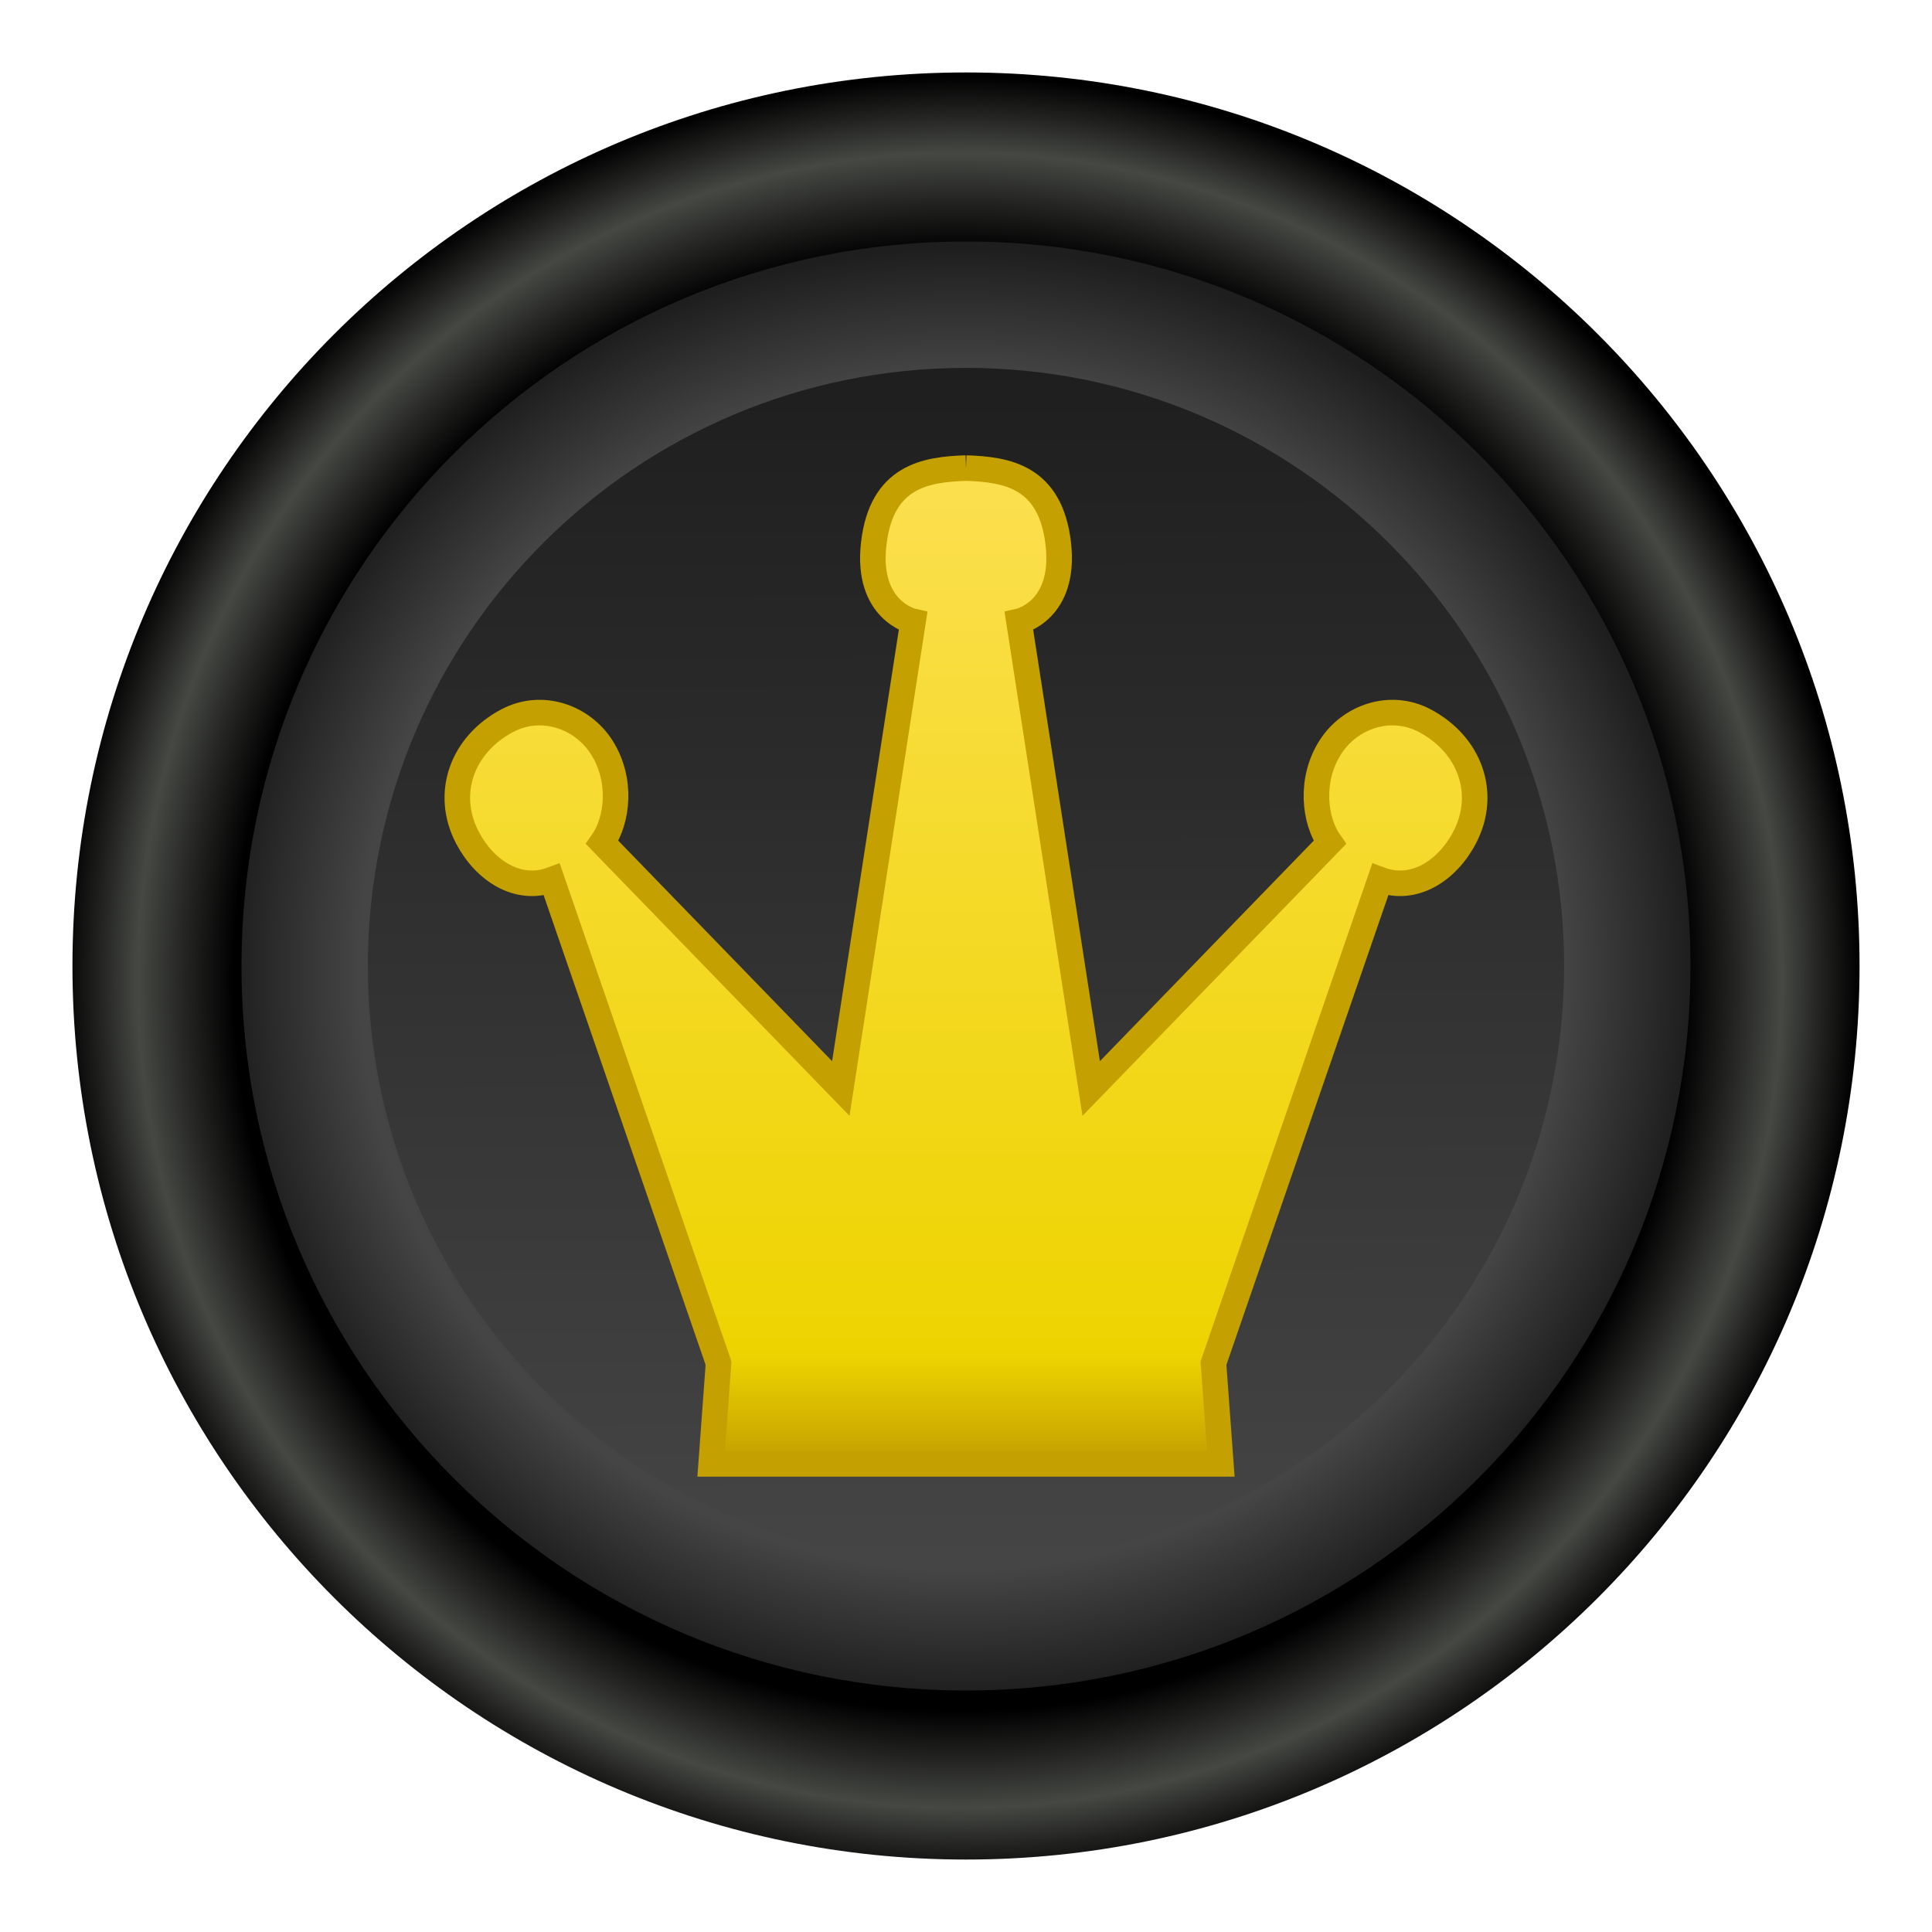
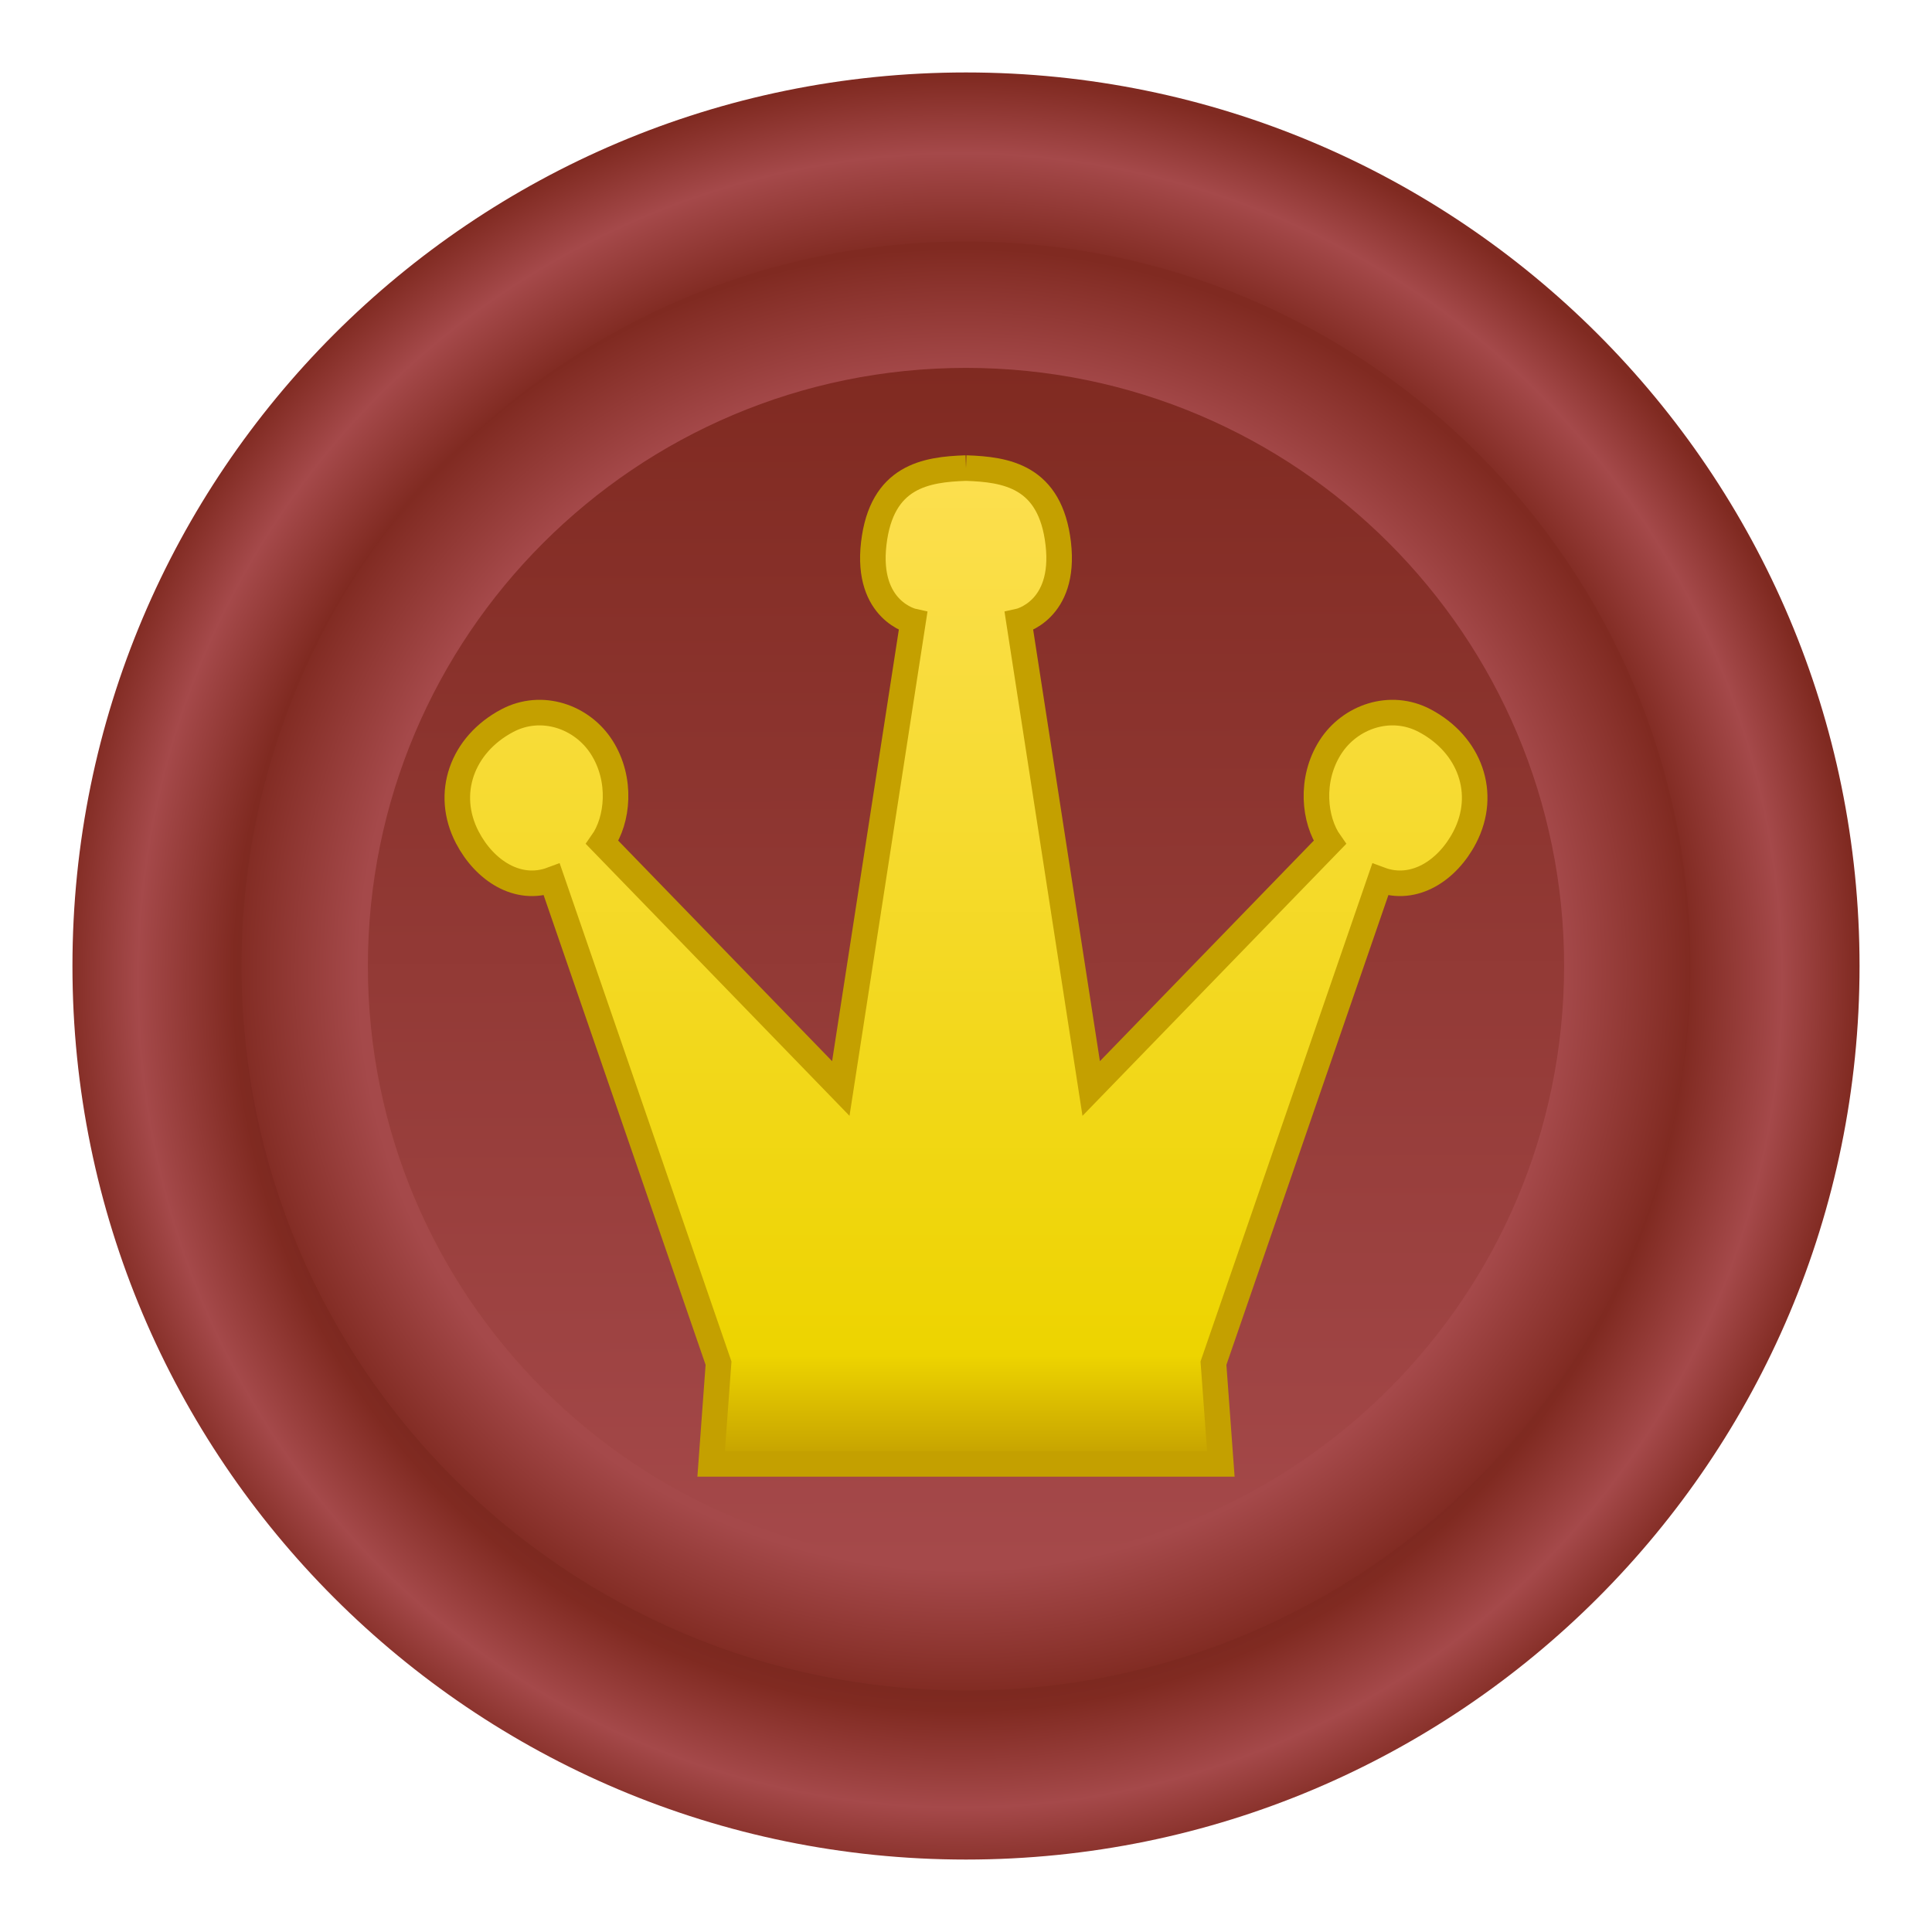
<svg xmlns="http://www.w3.org/2000/svg" xmlns:xlink="http://www.w3.org/1999/xlink" id="svg8" version="1.1" viewBox="0 0 160 160" height="160mm" width="160mm">
  <defs id="defs2">
-     <linearGradient id="linearGradient894">
-       <stop style="stop-color:#1e1e1e;stop-opacity:1" offset="0" id="stop890" />
-       <stop style="stop-color:#454545;stop-opacity:1" offset="0.824" id="stop896" />
-       <stop style="stop-color:#1e1e1e;stop-opacity:1" offset="1" id="stop892" />
-     </linearGradient>
-     <linearGradient id="linearGradient859">
-       <stop style="stop-color:#1e1e1e;stop-opacity:1" offset="0" id="stop855" />
-       <stop style="stop-color:#454545;stop-opacity:1" offset="1" id="stop857" />
-     </linearGradient>
-     <linearGradient id="linearGradient849">
-       <stop style="stop-color:#000000;stop-opacity:1" offset="0" id="stop845" />
-       <stop style="stop-color:#000000;stop-opacity:1" offset="0.808" id="stop897" />
-       <stop style="stop-color:#464844;stop-opacity:1" offset="0.915" id="stop921" />
-       <stop style="stop-color:#000000;stop-opacity:1" offset="1" id="stop847" />
-     </linearGradient>
-     <radialGradient xlink:href="#linearGradient849" id="radialGradient895" cx="99.508" cy="99.468" fx="99.508" fy="99.468" r="71.711" gradientUnits="userSpaceOnUse" gradientTransform="matrix(1.037661,0,-1.2401158e-6,1.04423,-23.76076,-22.67119)" />
-     <linearGradient xlink:href="#linearGradient859" id="linearGradient886" gradientUnits="userSpaceOnUse" gradientTransform="matrix(0.8255582,0,0,0.8255582,-162.5566,-161.0319)" x1="99.365" y1="158.469" x2="99.042" y2="38.471" />
-     <radialGradient xlink:href="#linearGradient894" id="radialGradient888" cx="79.557" cy="80.572" fx="79.557" fy="80.572" r="60" gradientUnits="userSpaceOnUse" gradientTransform="matrix(1.007736,0,2.5138656e-6,1,-0.6169543,2.4298776e-7)" />
    <linearGradient xlink:href="#linearGradient1624" id="linearGradient1628" x1="80.944" y1="34.147" x2="80.944" y2="116.366" gradientUnits="userSpaceOnUse" gradientTransform="translate(-0.9444666,4.617311)" />
    <linearGradient id="linearGradient1624">
      <stop style="stop-color:#fcdf4f;stop-opacity:1" offset="0" id="stop1620" />
      <stop style="stop-color:#edd400;stop-opacity:1" offset="0.894" id="stop1632" />
      <stop style="stop-color:#c4a000;stop-opacity:1" offset="1" id="stop1622" />
    </linearGradient>
+     <radialGradient xlink:href="#linearGradient849-6" id="radialGradient895-3" cx="99.508" cy="99.468" fx="99.508" fy="99.468" r="71.711" gradientUnits="userSpaceOnUse" gradientTransform="matrix(1.037661,0,-1.2401158e-6,1.04423,-183.0095,-36.67119)" />
+     <linearGradient id="linearGradient849-6">
+       <stop style="stop-color:#000000;stop-opacity:1" offset="0" id="stop845-7" />
+       <stop style="stop-color:#802a21;stop-opacity:1" offset="0.808" id="stop897-5" />
+       <stop style="stop-color:#a5494a;stop-opacity:1" offset="0.915" id="stop921-3" />
+       <stop style="stop-color:#802a21;stop-opacity:1" offset="1" id="stop847-5" />
+     </linearGradient>
+     <radialGradient xlink:href="#linearGradient894-2" id="radialGradient888-6" cx="79.557" cy="80.572" fx="79.557" fy="80.572" r="60" gradientUnits="userSpaceOnUse" gradientTransform="matrix(1.007736,0,2.5138656e-6,1,-159.8657,-14)" />
+     <linearGradient id="linearGradient894-2">
+       <stop style="stop-color:#9b2f27;stop-opacity:1" offset="0" id="stop890-9" />
+       <stop style="stop-color:#a5494a;stop-opacity:1" offset="0.824" id="stop896-1" />
+       <stop style="stop-color:#802a21;stop-opacity:1" offset="1" id="stop892-2" />
+     </linearGradient>
+     <linearGradient xlink:href="#linearGradient859-0" id="linearGradient886-7" gradientUnits="userSpaceOnUse" gradientTransform="matrix(0.8255582,0,0,0.8255582,-3.307863,-147.0319)" x1="99.365" y1="158.469" x2="99.042" y2="38.471" />
+     <linearGradient id="linearGradient859-0">
+       <stop style="stop-color:#802a21;stop-opacity:1" offset="0" id="stop855-9" />
+       <stop style="stop-color:#a5494a;stop-opacity:1" offset="1" id="stop857-3" />
+     </linearGradient>
  </defs>
  <g id="layer1">
-     <circle style="fill:url(#radialGradient895);fill-opacity:1;stroke:none;stroke-width:0.529;stroke-linecap:round;stroke-linejoin:round;paint-order:markers fill stroke" id="path833" cx="80" cy="80" r="74" />
-     <circle style="fill:url(#radialGradient888);fill-opacity:1;stroke:none;stroke-width:0.529;stroke-linecap:round;stroke-linejoin:round;paint-order:markers fill stroke" id="circle835" cx="80" cy="80" r="60" />
-     <circle style="fill:url(#linearGradient886);fill-opacity:1;stroke:none;stroke-width:0.529;stroke-linecap:round;stroke-linejoin:round;paint-order:markers fill stroke" id="circle884" cx="-80" cy="-80" r="49.533" transform="scale(-1)" />
+     <g id="g1624" transform="translate(159.2487,13.99999)">
+       <circle style="fill:url(#radialGradient895-3);fill-opacity:1;stroke:none;stroke-width:0.529;stroke-linecap:round;stroke-linejoin:round;paint-order:markers fill stroke" id="path833-6" cx="-79.249" cy="66" r="74" />
+       <circle style="fill:url(#radialGradient888-6);fill-opacity:1;stroke:none;stroke-width:0.529;stroke-linecap:round;stroke-linejoin:round;paint-order:markers fill stroke" id="circle835-0" cx="-79.249" cy="66" r="60" />
+       <circle style="fill:url(#linearGradient886-7);fill-opacity:1;stroke:none;stroke-width:0.529;stroke-linecap:round;stroke-linejoin:round;paint-order:markers fill stroke" id="circle884-6" cx="79.249" cy="-66" r="49.533" transform="scale(-1)" />
+     </g>
    <path id="use1615" style="color:#000000;display:inline;overflow:visible;visibility:visible;fill:url(#linearGradient1628);fill-opacity:1;fill-rule:evenodd;stroke:#c4a000;stroke-width:2.117;stroke-linecap:butt;stroke-linejoin:miter;stroke-miterlimit:4;stroke-dasharray:none;stroke-dashoffset:0;stroke-opacity:1;marker:none;enable-background:accumulate" d="m 80,38.764 c 3.334,0.111 6.99,0.662 7.64,6.253 0.65,5.591 -3.255,6.443 -3.255,6.443 l 5.983,38.685 19.761,-20.377 c -1.291,-1.828 -1.67,-5.198 0.044,-7.884 1.62,-2.539 4.978,-3.704 7.815,-2.204 3.75,1.983 5.206,6.036 3.309,9.673 -1.432,2.744 -4.187,4.542 -6.995,3.496 l -13.808,40.043 0.612,8.342 H 80 58.894 l 0.612,-8.342 -13.808,-40.043 c -2.808,1.047 -5.563,-0.751 -6.995,-3.496 -1.897,-3.637 -0.441,-7.69 3.309,-9.673 2.837,-1.5 6.194,-0.335 7.815,2.204 1.714,2.685 1.335,6.056 0.044,7.884 l 19.761,20.377 5.983,-38.685 c 0,0 -3.905,-0.852 -3.255,-6.443 0.65,-5.591 4.306,-6.142 7.64,-6.253" />
  </g>
</svg>
